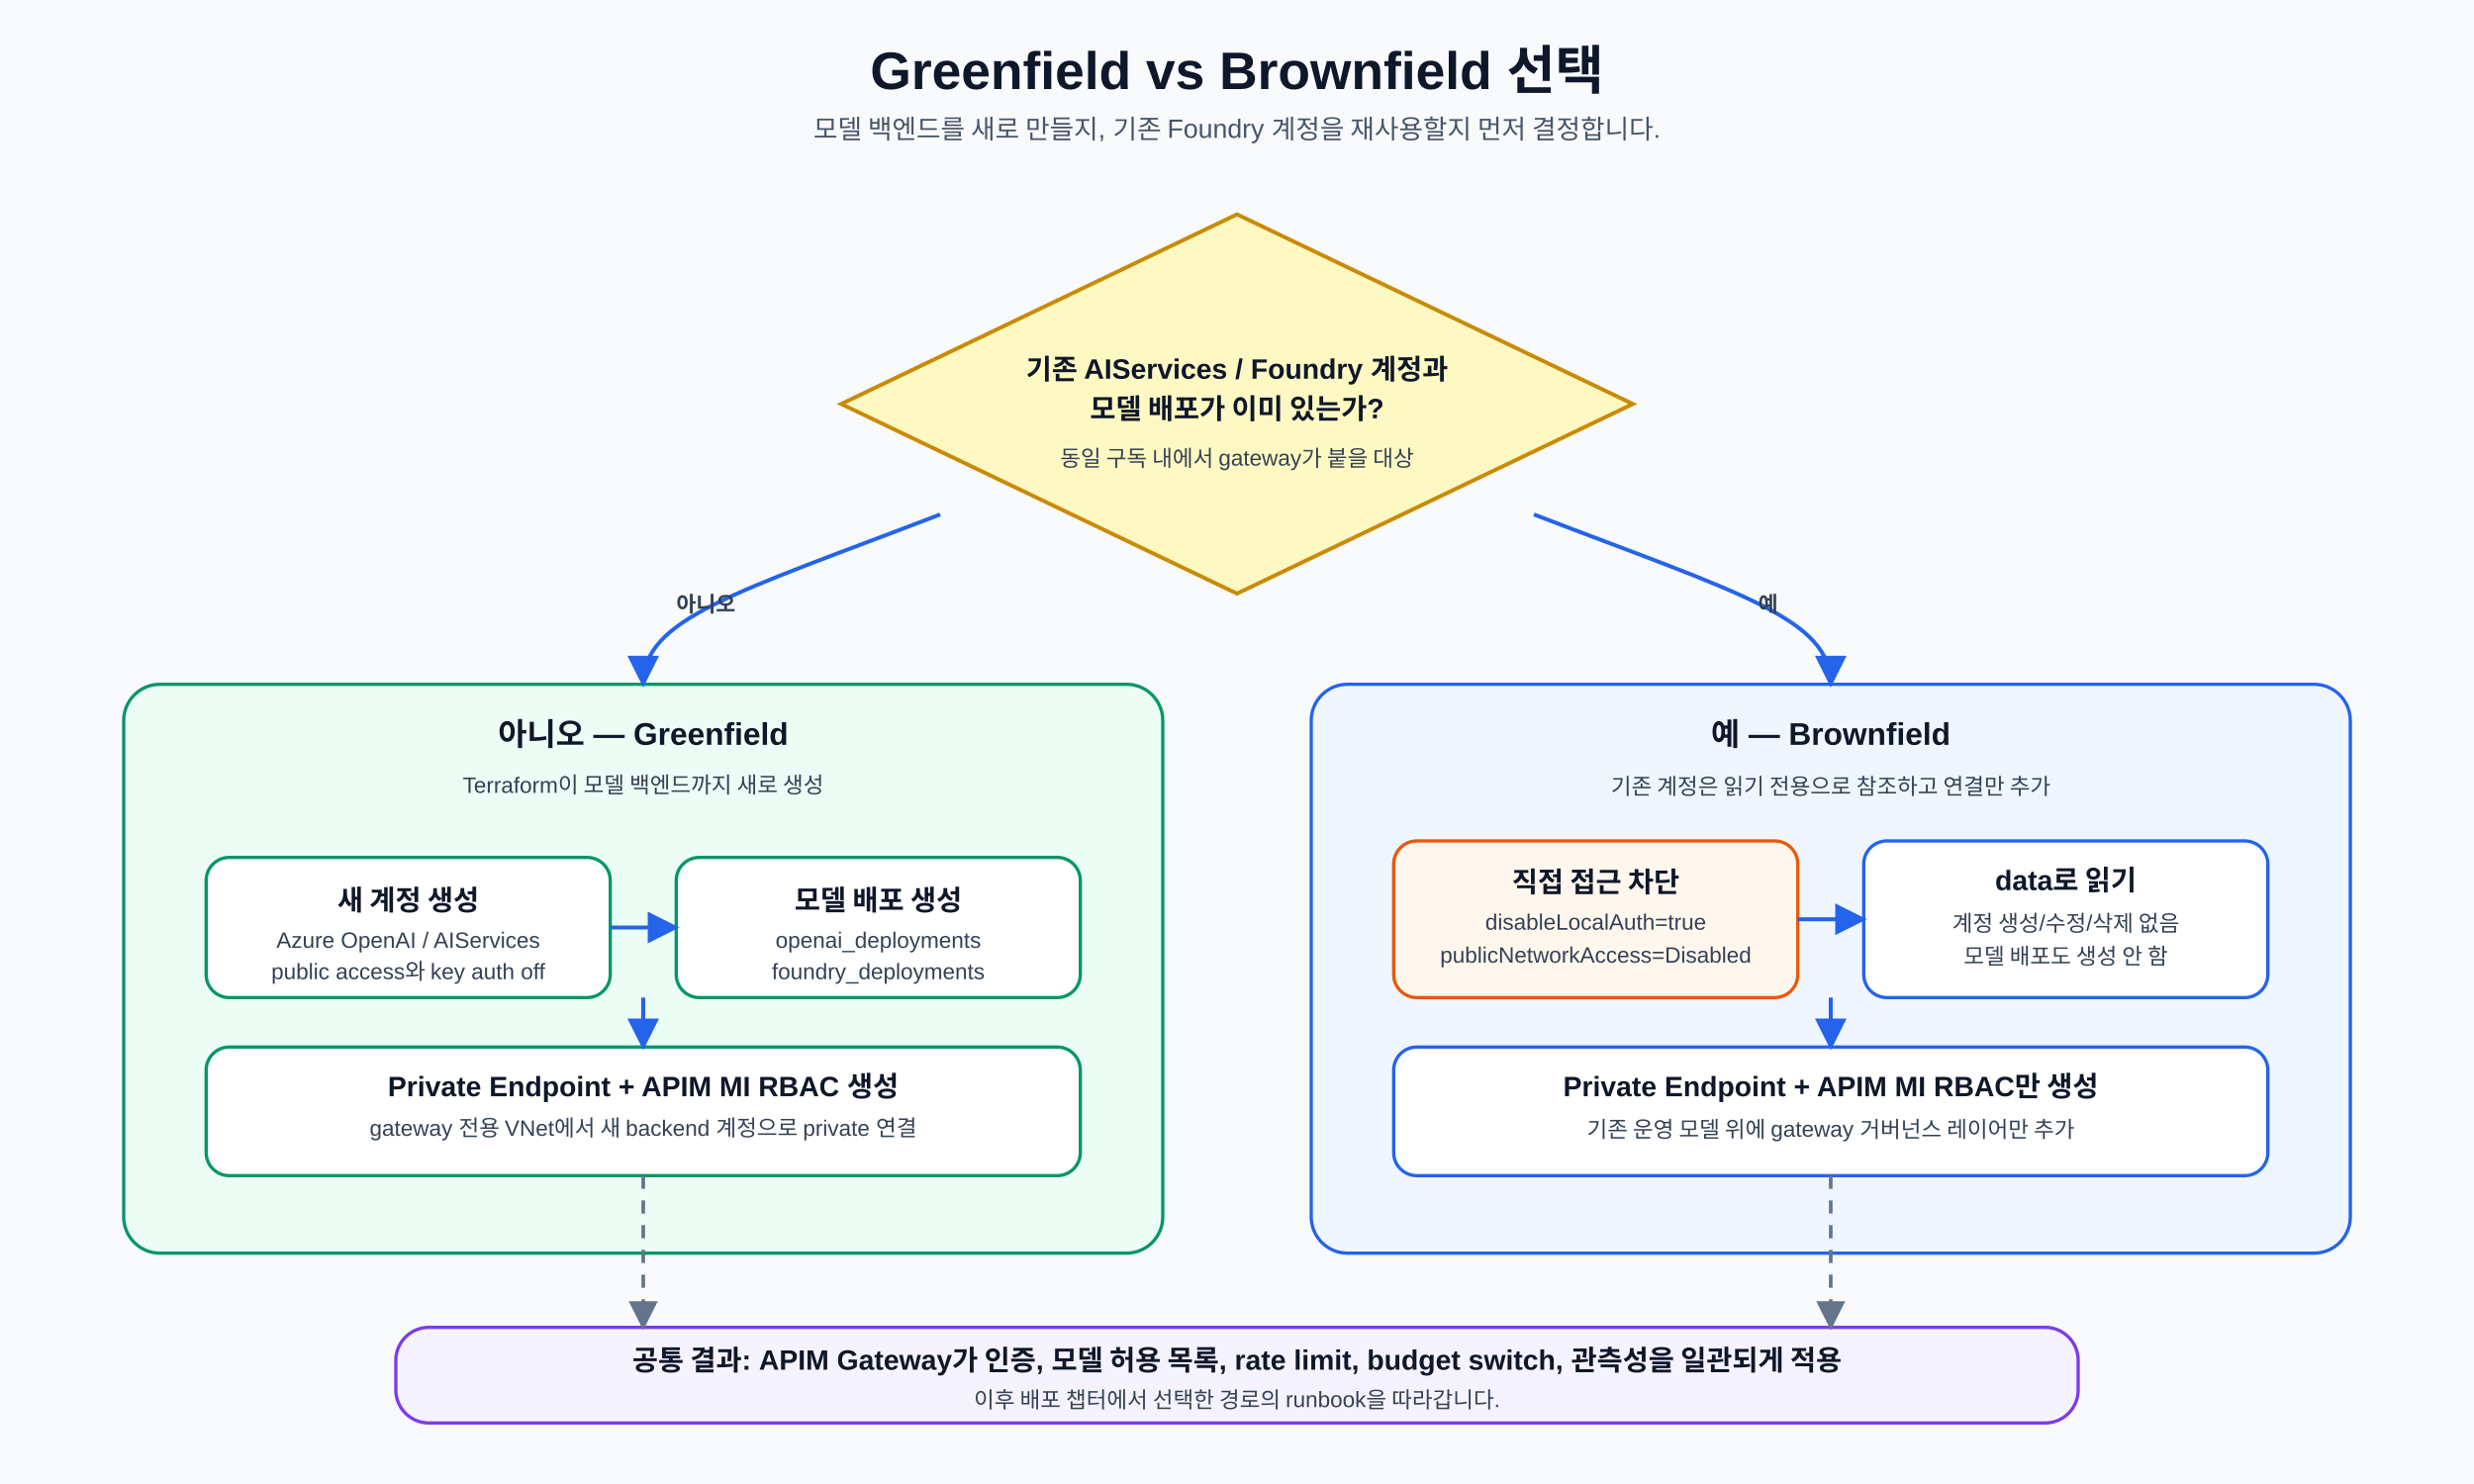
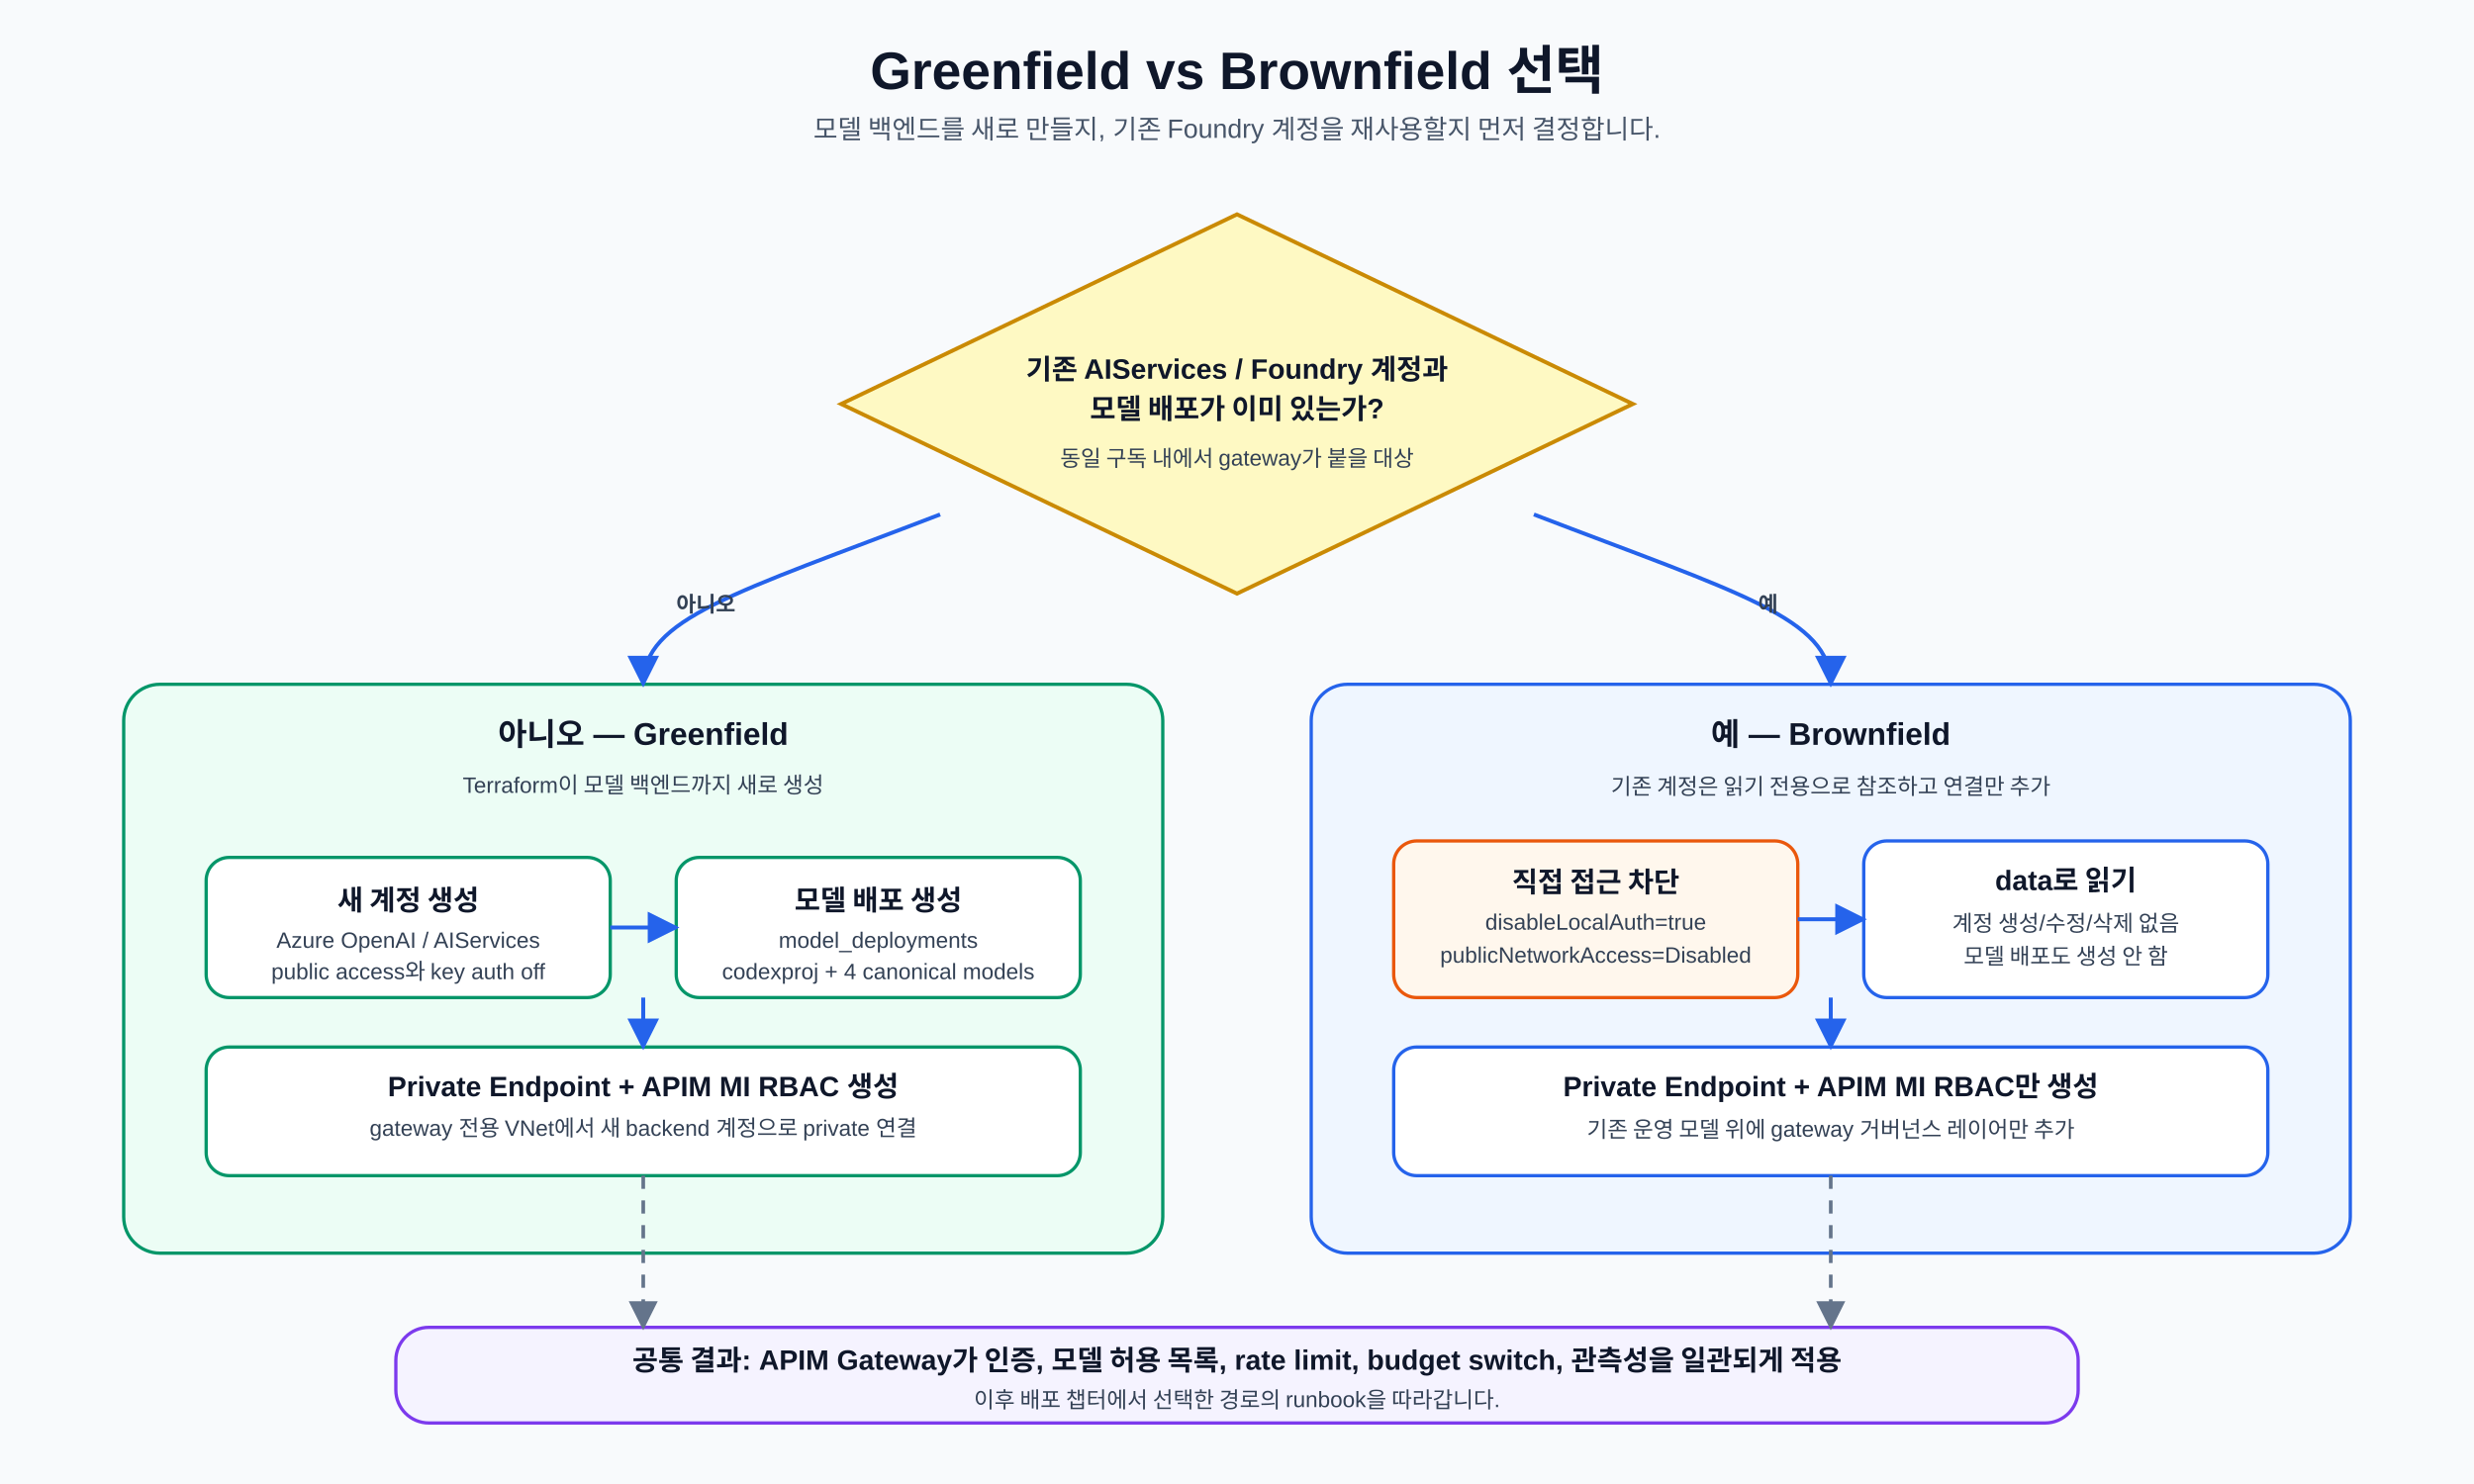
<svg xmlns="http://www.w3.org/2000/svg" width="1500" height="900" viewBox="0 0 1500 900" role="img" aria-labelledby="title desc">
  <defs>
    <marker id="arrowBlue" viewBox="0 0 10 10" refX="9" refY="5" markerWidth="8" markerHeight="8" orient="auto">
      <path d="M0 0 L10 5 L0 10 Z" fill="#2563eb" />
    </marker>
    <marker id="arrowSlate" viewBox="0 0 10 10" refX="9" refY="5" markerWidth="8" markerHeight="8" orient="auto">
      <path d="M0 0 L10 5 L0 10 Z" fill="#64748b" />
    </marker>
    <style>
      .bg { fill: #f8fafc; }
      .title { font: 700 32px Segoe UI, Arial, sans-serif; fill: #0f172a; text-anchor: middle; }
      .subtitle { font: 400 16px Segoe UI, Arial, sans-serif; fill: #475569; text-anchor: middle; }
      .decision { fill: #fef9c3; stroke: #ca8a04; stroke-width: 2.4; }
      .greenLane { fill: #ecfdf5; stroke: #059669; stroke-width: 2; rx: 22; }
      .brownLane { fill: #eff6ff; stroke: #2563eb; stroke-width: 2; rx: 22; }
      .commonLane { fill: #f5f3ff; stroke: #7c3aed; stroke-width: 2; rx: 20; }
      .box { fill: #ffffff; stroke: #2563eb; stroke-width: 2; rx: 14; }
      .greenBox { fill: #ffffff; stroke: #059669; stroke-width: 2; rx: 14; }
      .brownBox { fill: #ffffff; stroke: #2563eb; stroke-width: 2; rx: 14; }
      .warnBox { fill: #fff7ed; stroke: #ea580c; stroke-width: 2; rx: 14; }
      .text { font: 700 17px Segoe UI, Arial, sans-serif; fill: #0f172a; text-anchor: middle; dominant-baseline: middle; }
      .small { font: 400 13.5px Segoe UI, Arial, sans-serif; fill: #334155; text-anchor: middle; dominant-baseline: middle; }
      .laneTitle { font: 700 19px Segoe UI, Arial, sans-serif; fill: #0f172a; text-anchor: middle; }
      .label { font: 700 13px Segoe UI, Arial, sans-serif; fill: #334155; text-anchor: middle; }
      .arrow { stroke: #2563eb; stroke-width: 2.4; fill: none; marker-end: url(#arrowBlue); }
      .dash { stroke: #64748b; stroke-width: 2.2; stroke-dasharray: 8 7; fill: none; marker-end: url(#arrowSlate); }
    </style>
  </defs>
  <rect class="bg" width="1500" height="900" />
  <text class="title" x="750" y="54">Greenfield vs Brownfield 선택</text>
  <text class="subtitle" x="750" y="84">모델 백엔드를 새로 만들지, 기존 Foundry 계정을 재사용할지 먼저 결정합니다.</text>
  <polygon class="decision" points="750,130 990,245 750,360 510,245" />
  <text class="text" x="750" y="224">기존 AIServices / Foundry 계정과</text>
  <text class="text" x="750" y="248">모델 배포가 이미 있는가?</text>
  <text class="small" x="750" y="278">동일 구독 내에서 gateway가 붙을 대상</text>
  <rect class="greenLane" x="75" y="415" width="630" height="345" />
  <text class="laneTitle" x="390" y="452">아니오 — Greenfield</text>
  <text class="small" x="390" y="477">Terraform이 모델 백엔드까지 새로 생성</text>
  <rect class="greenBox" x="125" y="520" width="245" height="85" />
  <text class="text" x="247.5" y="546">새 계정 생성</text>
  <text class="small" x="247.5" y="571">Azure OpenAI / AIServices</text>
  <text class="small" x="247.5" y="590">public access와 key auth off</text>
  <rect class="greenBox" x="410" y="520" width="245" height="85" />
  <text class="text" x="532.5" y="546">모델 배포 생성</text>
-   <text class="small" x="532.5" y="571">openai_deployments</text>
-   <text class="small" x="532.5" y="590">foundry_deployments</text>
+   <text class="small" x="532.5" y="571">model_deployments</text>
+   <text class="small" x="532.5" y="590">codexproj + 4 canonical models</text>
  <rect class="greenBox" x="125" y="635" width="530" height="78" />
  <text class="text" x="390" y="660">Private Endpoint + APIM MI RBAC 생성</text>
  <text class="small" x="390" y="685">gateway 전용 VNet에서 새 backend 계정으로 private 연결</text>
  <rect class="brownLane" x="795" y="415" width="630" height="345" />
  <text class="laneTitle" x="1110" y="452">예 — Brownfield</text>
  <text class="small" x="1110" y="477">기존 계정은 읽기 전용으로 참조하고 연결만 추가</text>
  <rect class="warnBox" x="845" y="510" width="245" height="95" />
  <text class="text" x="967.5" y="535">직접 접근 차단</text>
  <text class="small" x="967.5" y="560">disableLocalAuth=true</text>
  <text class="small" x="967.5" y="580">publicNetworkAccess=Disabled</text>
  <rect class="brownBox" x="1130" y="510" width="245" height="95" />
  <text class="text" x="1252.5" y="535">data로 읽기</text>
  <text class="small" x="1252.5" y="560">계정 생성/수정/삭제 없음</text>
  <text class="small" x="1252.5" y="580">모델 배포도 생성 안 함</text>
  <rect class="brownBox" x="845" y="635" width="530" height="78" />
  <text class="text" x="1110" y="660">Private Endpoint + APIM MI RBAC만 생성</text>
  <text class="small" x="1110" y="685">기존 운영 모델 위에 gateway 거버넌스 레이어만 추가</text>
  <rect class="commonLane" x="240" y="805" width="1020" height="58" />
  <text class="text" x="750" y="825">공통 결과: APIM Gateway가 인증, 모델 허용 목록, rate limit, budget switch, 관측성을 일관되게 적용</text>
  <text class="small" x="750" y="849">이후 배포 챕터에서 선택한 경로의 runbook을 따라갑니다.</text>
  <path class="arrow" d="M570 312 C445 360 390 375 390 415" />
  <text class="label" x="428" y="371">아니오</text>
  <path class="arrow" d="M930 312 C1055 360 1110 375 1110 415" />
  <text class="label" x="1072" y="371">예</text>
  <path class="arrow" d="M370 562.5 H410" />
  <path class="arrow" d="M390 605 V635" />
  <path class="arrow" d="M1090 557.5 H1130" />
  <path class="arrow" d="M1110 605 V635" />
  <path class="dash" d="M390 713 V805" />
  <path class="dash" d="M1110 713 V805" />
</svg>
